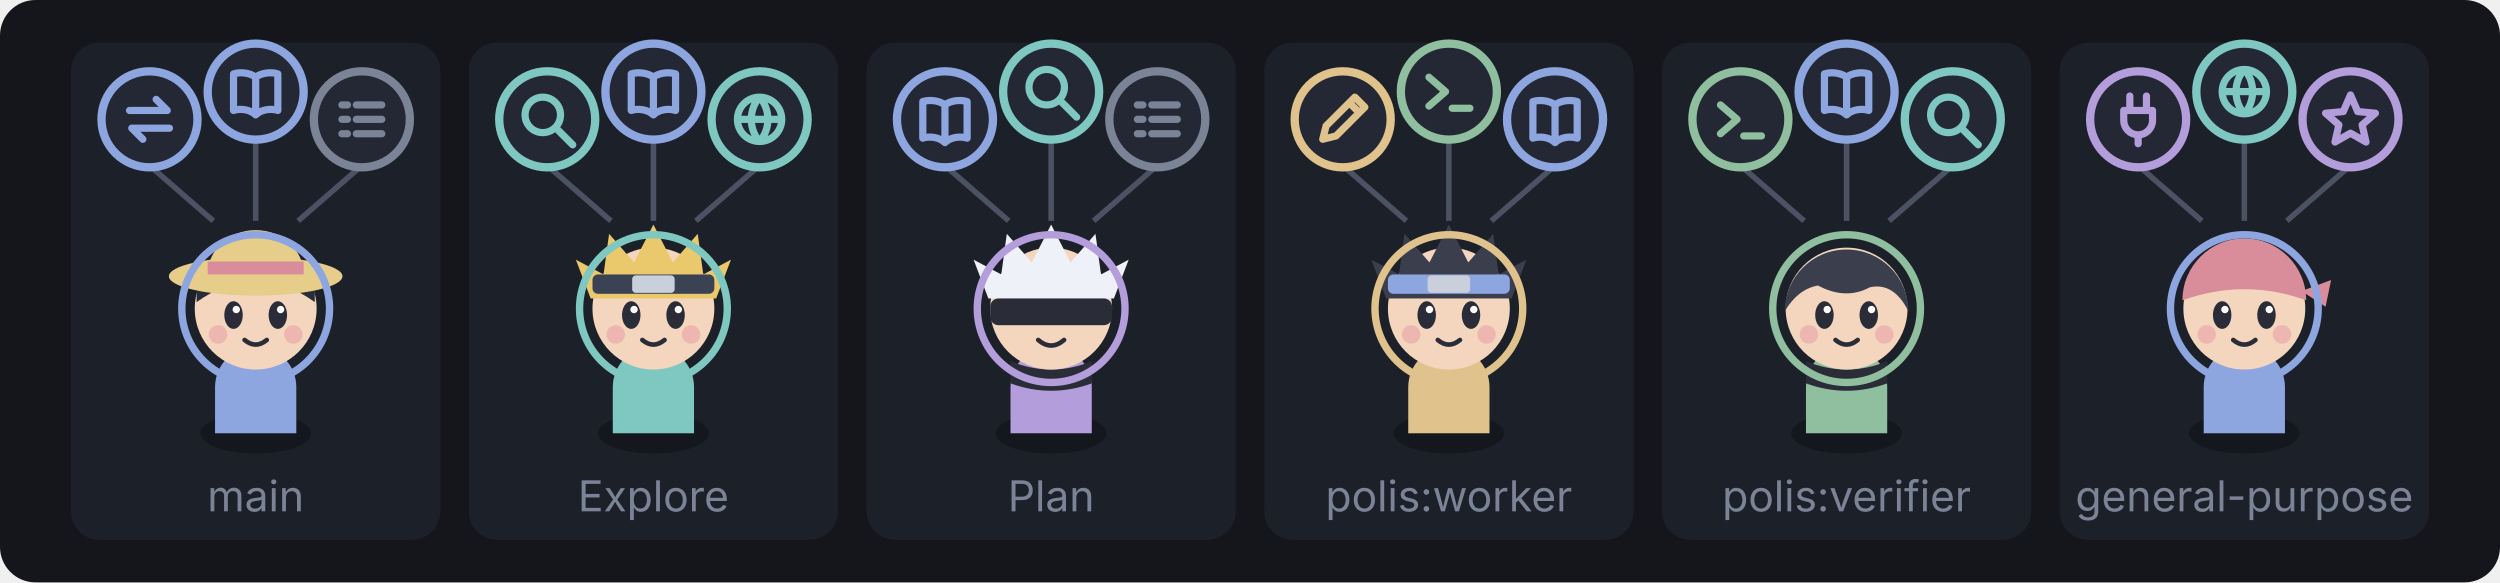
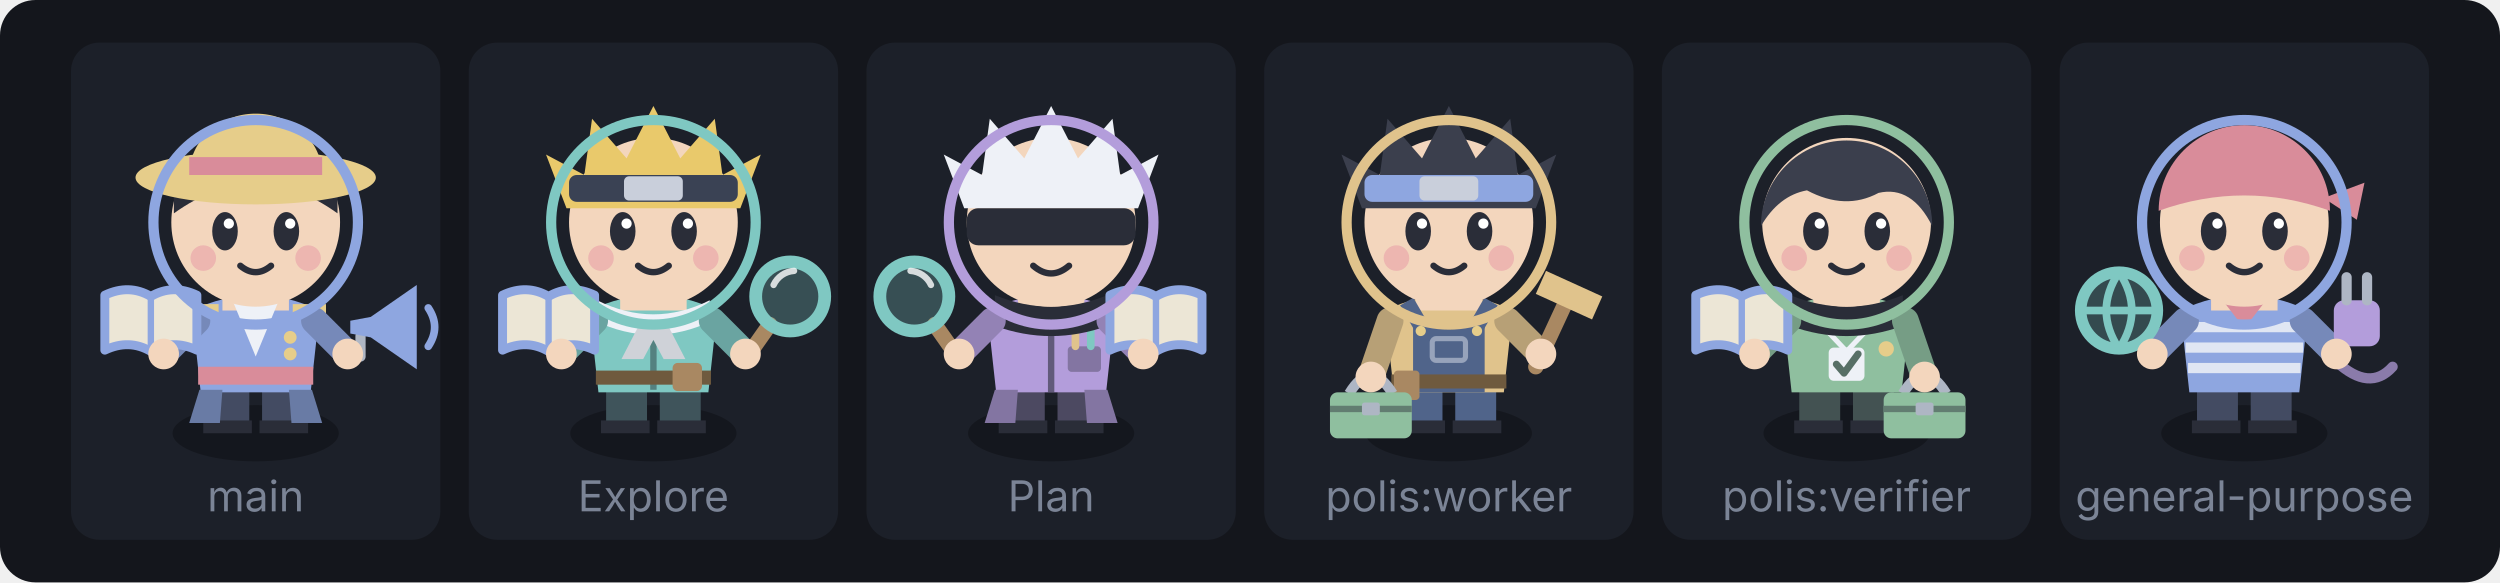
<svg xmlns="http://www.w3.org/2000/svg" viewBox="0 0 704 164" width="704" height="164">
  <rect width="704" height="164" rx="10" fill="#14161c" />
  <rect x="20" y="12" width="104" height="140" rx="8" fill="#1c2029" />
-   <g transform="translate(72 122) scale(2.6)">
-     <g transform="translate(0 0)">
-       <ellipse cx="0" cy="0" rx="6" ry="2.2" fill="#000" opacity=".28" />
-       <path d="M-4.4 0v-5a4.4 4.4 0 0 1 8.8 0V0z" fill="#8ea6e0" />
-       <circle cx="0" cy="-13.5" r="6.6" fill="#f3d6bd" />
-       <ellipse cx="-2.4" cy="-12.8" rx="1" ry="1.5" fill="#2a2d38" />
-       <circle cx="-2.1" cy="-13.4" r=".4" fill="#fff" />
-       <circle cx="-4.08" cy="-10.7" r="1" fill="#e79aa6" opacity=".55" />
-       <ellipse cx="2.4" cy="-12.8" rx="1" ry="1.5" fill="#2a2d38" />
-       <circle cx="2.7" cy="-13.4" r=".4" fill="#fff" />
-       <circle cx="4.08" cy="-10.7" r="1" fill="#e79aa6" opacity=".55" />
-       <path d="M-1.2-10.1q1.2 1 2.4 0" fill="none" stroke="#2a2d38" stroke-width=".5" stroke-linecap="round" />
-       <path d="M-6.4-14.2q6.4-4.6 12.8 0v-2.4h-12.8z" fill="#2a2d38" />
-       <ellipse cx="0" cy="-17" rx="9.4" ry="2.1" fill="#e6cd8a" />
-       <path d="M-5.2-17.2a5.2 4.8 0 0 1 10.4 0z" fill="#e6cd8a" />
-       <rect x="-5.2" y="-18.6" width="10.4" height="1.4" fill="#d98c9a" />
-       <circle cx="0" cy="-13.5" r="8" fill="none" stroke="#8ea6e0" stroke-width=".8">
-         <animate attributeName="r" values="8;12;8" dur="2.4s" repeatCount="indefinite" />
-         <animate attributeName="opacity" values=".7;0;.7" dur="2.4s" repeatCount="indefinite" />
-       </circle>
-       <line x1="-4.6" y1="-23" x2="-11.5" y2="-29" stroke="#4a5263" stroke-width=".6" />
-       <circle cx="-11.5" cy="-34" r="5.2" fill="#232834" stroke="#8ea6e0" stroke-width=".9" />
-       <path transform="translate(-15.1 -37.6) scale(0.6)" d="M2.4 4.4h6.8l-2-2M9.6 7.6H2.8l2 2" fill="none" stroke="#8ea6e0" stroke-width="1.3" stroke-linecap="round" stroke-linejoin="round" />
-       <line x1="0" y1="-23" x2="0" y2="-32" stroke="#4a5263" stroke-width=".6" />
-       <circle cx="0" cy="-37" r="5.2" fill="#232834" stroke="#8ea6e0" stroke-width=".9" />
-       <path transform="translate(-3.6 -40.6) scale(0.6)" d="M6 3.4v6.8M6 3.4C5 2.6 3.2 2.4 2 2.8v6.6c1.2-.4 3-.2 4 .8M6 3.4c1-.8 2.8-1 4-.6v6.6c-1.2-.4-3-.2-4 .8" fill="none" stroke="#8ea6e0" stroke-width="1.3" stroke-linecap="round" stroke-linejoin="round" />
-       <line x1="4.6" y1="-23" x2="11.5" y2="-29" stroke="#4a5263" stroke-width=".6" />
-       <circle cx="11.5" cy="-34" r="5.2" fill="#232834" stroke="#7b8496" stroke-width=".9" />
-       <path transform="translate(7.9 -37.6) scale(0.6)" d="M2.4 3.4h1M5 3.4h4.6M2.4 6h1M5 6h4.6M2.4 8.6h1M5 8.6h4.6" fill="none" stroke="#7b8496" stroke-width="1.3" stroke-linecap="round" stroke-linejoin="round" />
+   <g transform="translate(72 122) scale(3.6)">
+     <g transform="translate(0 0)">
+       <ellipse cx="0" cy="0" rx="6.5" ry="2.2" fill="#000" opacity=".28" />
+       <g>
+         <animateTransform attributeName="transform" type="translate" values="0 0;0 -1.4;0 0" dur="1.6s" repeatCount="indefinite" />
+         <path d="M-3.7-3.4h3.2v2.6h-3.2zM.5-3.4h3.2v2.6h-3.2z" fill="#434b62" />
+         <path d="M-4.1-1h3.8v1h-3.8zM.3-1h3.8v1h-3.8z" fill="#2a2d38" />
+         <path d="M-5-9.6q5-2.4 10 0l-.7 6.4h-8.6z" fill="#8ea6e0" />
+         <rect x="-2.6" y="-11.4" width="5.2" height="1.8" fill="#f3d6bd" />
+         <path d="M-1.9-10.6l1.9 4.6 1.9-4.6z" fill="#eef1f7" />
+         <rect x="-4.5" y="-5.2" width="9" height="1.4" fill="#d98c9a" />
+         <path d="M-5.5-10.1h2.6v1.1h-2.6zM2.9-10.1h2.6v1.1h-2.6z" fill="#e6cd8a" />
+         <path d="M-4.4-3.4l-.8 2.6h2.4l.2-2.6zM4.4-3.4l.8 2.6h-2.4l-.2-2.6z" fill="#697ba5" />
+         <circle cx="2.7" cy="-7.5" r=".5" fill="#e6cd8a" />
+         <circle cx="2.7" cy="-6.2" r=".5" fill="#e6cd8a" />
+         <g transform="translate(0 -3)">
+           <circle cx="0" cy="-13.5" r="6.6" fill="#f3d6bd" />
+           <ellipse cx="-2.4" cy="-12.8" rx="1" ry="1.5" fill="#2a2d38" />
+           <circle cx="-2.1" cy="-13.4" r=".4" fill="#fff" />
+           <circle cx="-4.1" cy="-10.7" r="1" fill="#e79aa6" opacity=".55" />
+           <ellipse cx="2.4" cy="-12.8" rx="1" ry="1.5" fill="#2a2d38" />
+           <circle cx="2.7" cy="-13.4" r=".4" fill="#fff" />
+           <circle cx="4.1" cy="-10.7" r="1" fill="#e79aa6" opacity=".55" />
+           <path d="M-1.2-10.1q1.2 1 2.4 0" fill="none" stroke="#2a2d38" stroke-width=".5" stroke-linecap="round" />
+           <path d="M-6.4-14.2q6.4-4.6 12.8 0v-2.4h-12.8z" fill="#2a2d38" />
+           <ellipse cx="0" cy="-17" rx="9.4" ry="2.1" fill="#e6cd8a" />
+           <path d="M-5.2-17.2a5.2 4.8 0 0 1 10.4 0z" fill="#e6cd8a" />
+           <rect x="-5.2" y="-18.6" width="10.4" height="1.4" fill="#d98c9a" />
+         </g>
+         <g transform="scale(-1 1)">
+           <line x1="4.6" y1="-8.8" x2="7.2" y2="-6.2" stroke="#7689b9" stroke-width="2.1" stroke-linecap="round" />
+           <g transform="translate(7.2 -6.2)">
+             <g>
+               <path d="M-2.6-4.6q1.9-.9 3.6.1 1.7-1 3.6-.1v4.3q-1.9-.9-3.6.1-1.7-1-3.6-.1z" fill="#ece6d6" stroke="#8ea6e0" stroke-width=".7" stroke-linejoin="round" />
+               <path d="M1-4.5v4.4" stroke="#8ea6e0" stroke-width=".5" />
+             </g>
+           </g>
+           <circle cx="7.2" cy="-6.2" r="1.2" fill="#f3d6bd" />
+         </g>
+         <g>
+           <line x1="4.6" y1="-8.8" x2="7.2" y2="-6.2" stroke="#7689b9" stroke-width="2.1" stroke-linecap="round" />
+           <g transform="translate(7.2 -6.2)">
+             <g>
+               <animateTransform attributeName="transform" type="rotate" values="-8;8;-8" dur="1.3s" repeatCount="indefinite" />
+               <path d="M1-1.4v1.6" stroke="#aeb6c4" stroke-width=".8" stroke-linecap="round" />
+               <path d="M.2-2.6l1.6-.3 3.6-2.5v6.6l-3.6-2.5-1.6-.3z" fill="#8ea6e0" />
+               <path d="M6.3-3.6q1 1.5 0 3" fill="none" stroke="#8ea6e0" stroke-width=".6" stroke-linecap="round" />
+             </g>
+           </g>
+           <circle cx="7.2" cy="-6.2" r="1.2" fill="#f3d6bd" />
+         </g>
+       </g>
+       <circle cx="0" cy="-16.5" r="8" fill="none" stroke="#8ea6e0" stroke-width=".8">
+         <animate attributeName="r" values="8;12;8" dur="2.4s" repeatCount="indefinite" />
+         <animate attributeName="opacity" values=".7;0;.7" dur="2.4s" repeatCount="indefinite" />
+       </circle>
    </g>
  </g>
  <text x="72" y="144" font-family="system-ui, -apple-system, 'Segoe UI', sans-serif" font-size="12" fill="#7b8496" text-anchor="middle">main</text>
  <rect x="132" y="12" width="104" height="140" rx="8" fill="#1c2029" />
-   <g transform="translate(184 122) scale(2.6)">
-     <g transform="translate(0 0)">
-       <ellipse cx="0" cy="0" rx="6" ry="2.2" fill="#000" opacity=".28" />
-       <path d="M-4.4 0v-5a4.4 4.4 0 0 1 8.8 0V0z" fill="#7fc8c2" />
-       <circle cx="0" cy="-13.5" r="6.6" fill="#f3d6bd" />
-       <ellipse cx="-2.4" cy="-12.8" rx="1" ry="1.5" fill="#2a2d38" />
-       <circle cx="-2.1" cy="-13.4" r=".4" fill="#fff" />
-       <circle cx="-4.08" cy="-10.7" r="1" fill="#e79aa6" opacity=".55" />
-       <ellipse cx="2.4" cy="-12.8" rx="1" ry="1.5" fill="#2a2d38" />
-       <circle cx="2.7" cy="-13.4" r=".4" fill="#fff" />
-       <circle cx="4.08" cy="-10.7" r="1" fill="#e79aa6" opacity=".55" />
-       <path d="M-1.2-10.1q1.2 1 2.4 0" fill="none" stroke="#2a2d38" stroke-width=".5" stroke-linecap="round" />
-       <path d="M-6.8-14.6l-1.6-4.2 3 1.6.6-4.4 2.7 3.1 2.1-4.1 2.1 4.1 2.7-3.1.6 4.4 3-1.6-1.6 4.2z" fill="#e9c96b" />
-       <rect x="-6.6" y="-17.2" width="13.2" height="2.1" rx=".6" fill="#3a4254" />
-       <rect x="-2.3" y="-17.1" width="4.6" height="1.9" rx=".4" fill="#c9cfdb" />
-       <circle cx="0" cy="-13.5" r="8" fill="none" stroke="#7fc8c2" stroke-width=".8">
-         <animate attributeName="r" values="8;12;8" dur="2.4s" repeatCount="indefinite" />
-         <animate attributeName="opacity" values=".7;0;.7" dur="2.4s" repeatCount="indefinite" />
-       </circle>
-       <line x1="-4.6" y1="-23" x2="-11.5" y2="-29" stroke="#4a5263" stroke-width=".6" />
-       <circle cx="-11.5" cy="-34" r="5.2" fill="#232834" stroke="#7fc8c2" stroke-width=".9" />
-       <path transform="translate(-15.1 -37.6) scale(0.6)" d="M8 8l2.6 2.6M8.4 5.2a3.2 3.2 0 1 1-6.4 0a3.2 3.2 0 0 1 6.4 0z" fill="none" stroke="#7fc8c2" stroke-width="1.3" stroke-linecap="round" stroke-linejoin="round" />
-       <line x1="0" y1="-23" x2="0" y2="-32" stroke="#4a5263" stroke-width=".6" />
-       <circle cx="0" cy="-37" r="5.2" fill="#232834" stroke="#8ea6e0" stroke-width=".9" />
-       <path transform="translate(-3.6 -40.6) scale(0.6)" d="M6 3.4v6.8M6 3.4C5 2.6 3.2 2.4 2 2.8v6.6c1.2-.4 3-.2 4 .8M6 3.4c1-.8 2.8-1 4-.6v6.6c-1.2-.4-3-.2-4 .8" fill="none" stroke="#8ea6e0" stroke-width="1.3" stroke-linecap="round" stroke-linejoin="round" />
-       <line x1="4.6" y1="-23" x2="11.5" y2="-29" stroke="#4a5263" stroke-width=".6" />
-       <circle cx="11.5" cy="-34" r="5.2" fill="#232834" stroke="#7fc8c2" stroke-width=".9" />
-       <path transform="translate(7.9 -37.6) scale(0.6)" d="M10 6a4 4 0 1 1-8 0a4 4 0 0 1 8 0zM2 6h8M6 2c-2 2.2-2 5.8 0 8M6 2c2 2.2 2 5.8 0 8" fill="none" stroke="#7fc8c2" stroke-width="1.3" stroke-linecap="round" stroke-linejoin="round" />
+   <g transform="translate(184 122) scale(3.6)">
+     <g transform="translate(0 0)">
+       <ellipse cx="0" cy="0" rx="6.5" ry="2.2" fill="#000" opacity=".28" />
+       <g>
+         <animateTransform attributeName="transform" type="translate" values="0 0;0 -1.4;0 0" dur="1.3s" repeatCount="indefinite" />
+         <path d="M-3.7-3.4h3.2v2.6h-3.2zM.5-3.4h3.2v2.6h-3.2z" fill="#3f545b" />
+         <path d="M-4.1-1h3.8v1h-3.8zM.3-1h3.8v1h-3.8z" fill="#2a2d38" />
+         <path d="M-5-9.6q5-2.4 10 0l-.7 6.4h-8.6z" fill="#7fc8c2" />
+         <rect x="-2.6" y="-11.4" width="5.2" height="1.8" fill="#f3d6bd" />
+         <path d="M0-9v5.6" stroke="#548180" stroke-width=".5" />
+         <rect x="-4.5" y="-4.9" width="9" height="1.1" fill="#6f5a3e" />
+         <rect x="1.5" y="-5.5" width="2.3" height="2.2" rx=".4" fill="#a98862" />
+         <path d="M-4.4-10.4q4.4 2.2 8.8 0l.2 1.6q-4.6 2.2-9.2 0z" fill="#eef1f7" />
+         <path d="M-1-8.7l-1.5 2.9h1.7l.8-1.5.8 1.5h1.7L1-8.7z" fill="#cfd2d8" />
+         <g transform="translate(0 -3)">
+           <circle cx="0" cy="-13.5" r="6.6" fill="#f3d6bd" />
+           <ellipse cx="-2.4" cy="-12.8" rx="1" ry="1.5" fill="#2a2d38" />
+           <circle cx="-2.1" cy="-13.4" r=".4" fill="#fff" />
+           <circle cx="-4.1" cy="-10.7" r="1" fill="#e79aa6" opacity=".55" />
+           <ellipse cx="2.4" cy="-12.8" rx="1" ry="1.5" fill="#2a2d38" />
+           <circle cx="2.7" cy="-13.4" r=".4" fill="#fff" />
+           <circle cx="4.1" cy="-10.7" r="1" fill="#e79aa6" opacity=".55" />
+           <path d="M-1.2-10.1q1.2 1 2.4 0" fill="none" stroke="#2a2d38" stroke-width=".5" stroke-linecap="round" />
+           <path d="M-6.8-14.6l-1.6-4.2 3 1.6.6-4.4 2.7 3.1 2.1-4.1 2.1 4.1 2.7-3.1.6 4.4 3-1.6-1.6 4.2z" fill="#e9c96b" />
+           <rect x="-6.6" y="-17.2" width="13.2" height="2.1" rx=".6" fill="#3a4254" />
+           <rect x="-2.3" y="-17.1" width="4.6" height="1.9" rx=".4" fill="#c9cfdb" />
+         </g>
+         <g transform="scale(-1 1)">
+           <line x1="4.6" y1="-8.8" x2="7.2" y2="-6.2" stroke="#6aa4a1" stroke-width="2.1" stroke-linecap="round" />
+           <g transform="translate(7.2 -6.2)">
+             <g>
+               <path d="M-2.6-4.6q1.9-.9 3.6.1 1.7-1 3.6-.1v4.3q-1.9-.9-3.6.1-1.7-1-3.6-.1z" fill="#ece6d6" stroke="#8ea6e0" stroke-width=".7" stroke-linejoin="round" />
+               <path d="M1-4.5v4.4" stroke="#8ea6e0" stroke-width=".5" />
+             </g>
+           </g>
+           <circle cx="7.2" cy="-6.2" r="1.2" fill="#f3d6bd" />
+         </g>
+         <g>
+           <line x1="4.6" y1="-8.8" x2="7.2" y2="-6.2" stroke="#6aa4a1" stroke-width="2.1" stroke-linecap="round" />
+           <g transform="translate(7.2 -6.2)">
+             <g>
+               <animateTransform attributeName="transform" type="rotate" values="-8;8;-8" dur="1.3s" repeatCount="indefinite" />
+               <line x1="0" y1=".4" x2="1.9" y2="-2.3" stroke="#a98862" stroke-width="1.2" stroke-linecap="round" />
+               <circle cx="3.5" cy="-4.5" r="2.7" fill="#7fc8c2" fill-opacity=".28" stroke="#7fc8c2" stroke-width="1" />
+               <path d="M2.2-5.4a1.9 1.9 0 0 1 1.6-1.1" fill="none" stroke="#fff" stroke-width=".5" stroke-linecap="round" opacity=".8" />
+             </g>
+           </g>
+           <circle cx="7.2" cy="-6.2" r="1.2" fill="#f3d6bd" />
+         </g>
+       </g>
+       <circle cx="0" cy="-16.5" r="8" fill="none" stroke="#7fc8c2" stroke-width=".8">
+         <animate attributeName="r" values="8;12;8" dur="2.4s" repeatCount="indefinite" />
+         <animate attributeName="opacity" values=".7;0;.7" dur="2.4s" repeatCount="indefinite" />
+       </circle>
    </g>
  </g>
  <text x="184" y="144" font-family="system-ui, -apple-system, 'Segoe UI', sans-serif" font-size="12" fill="#7b8496" text-anchor="middle">Explore</text>
  <rect x="244" y="12" width="104" height="140" rx="8" fill="#1c2029" />
-   <g transform="translate(296 122) scale(2.6)">
-     <g transform="translate(0 0)">
-       <ellipse cx="0" cy="0" rx="6" ry="2.2" fill="#000" opacity=".28" />
-       <path d="M-4.4 0v-5a4.4 4.4 0 0 1 8.8 0V0z" fill="#b39ddb" />
-       <path d="M-4.4-5.4v-2.4q4.4 1.8 8.8 0v2.4q-4.4 1.6-8.8 0z" fill="#2a2d38" />
-       <circle cx="0" cy="-13.5" r="6.6" fill="#f3d6bd" />
-       <path d="M-1.4-10.1q1.4 1.2 2.8 0" fill="none" stroke="#2a2d38" stroke-width=".5" stroke-linecap="round" />
-       <path d="M-6.8-14.6l-1.6-4.2 3 1.6.6-4.4 2.7 3.1 2.1-4.1 2.1 4.1 2.7-3.1.6 4.4 3-1.6-1.6 4.2z" fill="#eef1f7" />
-       <rect x="-6.6" y="-14.6" width="13.2" height="2.9" rx=".9" fill="#2a2d38" />
-       <circle cx="0" cy="-13.5" r="8" fill="none" stroke="#b39ddb" stroke-width=".8">
-         <animate attributeName="r" values="8;12;8" dur="2.4s" repeatCount="indefinite" />
-         <animate attributeName="opacity" values=".7;0;.7" dur="2.4s" repeatCount="indefinite" />
-       </circle>
-       <line x1="-4.6" y1="-23" x2="-11.5" y2="-29" stroke="#4a5263" stroke-width=".6" />
-       <circle cx="-11.5" cy="-34" r="5.2" fill="#232834" stroke="#8ea6e0" stroke-width=".9" />
-       <path transform="translate(-15.1 -37.6) scale(0.6)" d="M6 3.4v6.8M6 3.4C5 2.6 3.2 2.4 2 2.8v6.6c1.2-.4 3-.2 4 .8M6 3.4c1-.8 2.8-1 4-.6v6.6c-1.2-.4-3-.2-4 .8" fill="none" stroke="#8ea6e0" stroke-width="1.3" stroke-linecap="round" stroke-linejoin="round" />
-       <line x1="0" y1="-23" x2="0" y2="-32" stroke="#4a5263" stroke-width=".6" />
-       <circle cx="0" cy="-37" r="5.2" fill="#232834" stroke="#7fc8c2" stroke-width=".9" />
-       <path transform="translate(-3.6 -40.6) scale(0.6)" d="M8 8l2.6 2.6M8.4 5.2a3.2 3.2 0 1 1-6.4 0a3.2 3.2 0 0 1 6.4 0z" fill="none" stroke="#7fc8c2" stroke-width="1.3" stroke-linecap="round" stroke-linejoin="round" />
-       <line x1="4.6" y1="-23" x2="11.5" y2="-29" stroke="#4a5263" stroke-width=".6" />
-       <circle cx="11.5" cy="-34" r="5.2" fill="#232834" stroke="#7b8496" stroke-width=".9" />
-       <path transform="translate(7.9 -37.6) scale(0.6)" d="M2.4 3.4h1M5 3.4h4.6M2.4 6h1M5 6h4.6M2.4 8.6h1M5 8.6h4.6" fill="none" stroke="#7b8496" stroke-width="1.3" stroke-linecap="round" stroke-linejoin="round" />
+   <g transform="translate(296 122) scale(3.6)">
+     <g transform="translate(0 0)">
+       <ellipse cx="0" cy="0" rx="6.5" ry="2.2" fill="#000" opacity=".28" />
+       <g>
+         <animateTransform attributeName="transform" type="translate" values="0 0;0 -1.4;0 0" dur="1.6s" repeatCount="indefinite" />
+         <path d="M-3.7-3.4h3.2v2.6h-3.2zM.5-3.4h3.2v2.6h-3.2z" fill="#4c4961" />
+         <path d="M-4.1-1h3.8v1h-3.8zM.3-1h3.8v1h-3.8z" fill="#2a2d38" />
+         <path d="M-5-9.6q5-2.4 10 0l-.7 6.4h-8.6z" fill="#b39ddb" />
+         <rect x="-2.6" y="-11.4" width="5.2" height="1.8" fill="#f3d6bd" />
+         <path d="M0-8.4v5.2" stroke="#2a2d38" stroke-width=".5" opacity=".6" />
+         <path d="M-4.4-3.4l-.8 2.6h2.4l.2-2.6zM4.4-3.4l.8 2.6h-2.4l-.2-2.6z" fill="#8375a2" />
+         <rect x="1.3" y="-6.8" width="2.6" height="2" rx=".3" fill="#8375a2" />
+         <path d="M1.9-6.8v-1.2" stroke="#e0c38c" stroke-width=".6" stroke-linecap="round" />
+         <path d="M3.1-6.8v-1.2" stroke="#7fc8c2" stroke-width=".6" stroke-linecap="round" />
+         <g transform="translate(0 -3)">
+           <path d="M-4.4-5.4v-2.4q4.4 1.8 8.8 0v2.4q-4.4 1.6-8.8 0z" fill="#2a2d38" />
+           <circle cx="0" cy="-13.5" r="6.6" fill="#f3d6bd" />
+           <path d="M-1.4-10.1q1.4 1.2 2.8 0" fill="none" stroke="#2a2d38" stroke-width=".5" stroke-linecap="round" />
+           <path d="M-6.8-14.6l-1.6-4.2 3 1.6.6-4.4 2.7 3.1 2.1-4.1 2.1 4.1 2.7-3.1.6 4.4 3-1.6-1.6 4.2z" fill="#eef1f7" />
+           <rect x="-6.6" y="-14.6" width="13.2" height="2.9" rx=".9" fill="#2a2d38" />
+         </g>
+         <g transform="scale(-1 1)">
+           <line x1="4.6" y1="-8.8" x2="7.2" y2="-6.2" stroke="#9382b5" stroke-width="2.1" stroke-linecap="round" />
+           <g transform="translate(7.2 -6.2)">
+             <g>
+               <line x1="0" y1=".4" x2="1.9" y2="-2.3" stroke="#a98862" stroke-width="1.2" stroke-linecap="round" />
+               <circle cx="3.5" cy="-4.5" r="2.7" fill="#7fc8c2" fill-opacity=".28" stroke="#7fc8c2" stroke-width="1" />
+               <path d="M2.2-5.4a1.9 1.9 0 0 1 1.6-1.1" fill="none" stroke="#fff" stroke-width=".5" stroke-linecap="round" opacity=".8" />
+             </g>
+           </g>
+           <circle cx="7.2" cy="-6.2" r="1.2" fill="#f3d6bd" />
+         </g>
+         <g>
+           <line x1="4.6" y1="-8.8" x2="7.2" y2="-6.2" stroke="#9382b5" stroke-width="2.1" stroke-linecap="round" />
+           <g transform="translate(7.2 -6.2)">
+             <g>
+               <animateTransform attributeName="transform" type="rotate" values="-8;8;-8" dur="1.3s" repeatCount="indefinite" />
+               <path d="M-2.6-4.6q1.9-.9 3.6.1 1.7-1 3.6-.1v4.3q-1.9-.9-3.6.1-1.7-1-3.6-.1z" fill="#ece6d6" stroke="#8ea6e0" stroke-width=".7" stroke-linejoin="round" />
+               <path d="M1-4.5v4.4" stroke="#8ea6e0" stroke-width=".5" />
+             </g>
+           </g>
+           <circle cx="7.2" cy="-6.2" r="1.2" fill="#f3d6bd" />
+         </g>
+       </g>
+       <circle cx="0" cy="-16.5" r="8" fill="none" stroke="#b39ddb" stroke-width=".8">
+         <animate attributeName="r" values="8;12;8" dur="2.4s" repeatCount="indefinite" />
+         <animate attributeName="opacity" values=".7;0;.7" dur="2.4s" repeatCount="indefinite" />
+       </circle>
    </g>
  </g>
  <text x="296" y="144" font-family="system-ui, -apple-system, 'Segoe UI', sans-serif" font-size="12" fill="#7b8496" text-anchor="middle">Plan</text>
  <rect x="356" y="12" width="104" height="140" rx="8" fill="#1c2029" />
-   <g transform="translate(408 122) scale(2.6)">
-     <g transform="translate(0 0)">
-       <ellipse cx="0" cy="0" rx="6" ry="2.2" fill="#000" opacity=".28" />
-       <path d="M-4.4 0v-5a4.4 4.4 0 0 1 8.8 0V0z" fill="#e0c38c" />
-       <circle cx="0" cy="-13.5" r="6.6" fill="#f3d6bd" />
-       <ellipse cx="-2.4" cy="-12.8" rx="1" ry="1.5" fill="#2a2d38" />
-       <circle cx="-2.1" cy="-13.4" r=".4" fill="#fff" />
-       <circle cx="-4.08" cy="-10.7" r="1" fill="#e79aa6" opacity=".55" />
-       <ellipse cx="2.4" cy="-12.8" rx="1" ry="1.5" fill="#2a2d38" />
-       <circle cx="2.7" cy="-13.4" r=".4" fill="#fff" />
-       <circle cx="4.08" cy="-10.7" r="1" fill="#e79aa6" opacity=".55" />
-       <path d="M-1.2-10.1q1.2 1 2.4 0" fill="none" stroke="#2a2d38" stroke-width=".5" stroke-linecap="round" />
-       <path d="M-6.8-14.6l-1.6-4.2 3 1.6.6-4.4 2.7 3.1 2.1-4.1 2.1 4.1 2.7-3.1.6 4.4 3-1.6-1.6 4.2z" fill="#3b3f4d" />
-       <rect x="-6.6" y="-17.2" width="13.2" height="2.1" rx=".6" fill="#8ea6e0" />
-       <rect x="-2.3" y="-17.1" width="4.6" height="1.9" rx=".4" fill="#c9cfdb" />
-       <circle cx="0" cy="-13.5" r="8" fill="none" stroke="#e0c38c" stroke-width=".8">
-         <animate attributeName="r" values="8;12;8" dur="2.4s" repeatCount="indefinite" />
-         <animate attributeName="opacity" values=".7;0;.7" dur="2.4s" repeatCount="indefinite" />
-       </circle>
-       <line x1="-4.6" y1="-23" x2="-11.5" y2="-29" stroke="#4a5263" stroke-width=".6" />
-       <circle cx="-11.5" cy="-34" r="5.2" fill="#232834" stroke="#e0c38c" stroke-width=".9" />
-       <path transform="translate(-15.1 -37.6) scale(0.6)" d="M2.4 9.6l.6-2.4 5.2-5.2 1.8 1.8-5.2 5.2zM7.2 3l1.8 1.8" fill="none" stroke="#e0c38c" stroke-width="1.3" stroke-linecap="round" stroke-linejoin="round" />
-       <line x1="0" y1="-23" x2="0" y2="-32" stroke="#4a5263" stroke-width=".6" />
-       <circle cx="0" cy="-37" r="5.2" fill="#232834" stroke="#8fbf9f" stroke-width=".9" />
-       <path transform="translate(-3.6 -40.6) scale(0.6)" d="M2.4 3.4l3 2.6-3 2.6M6.6 9h3.2" fill="none" stroke="#8fbf9f" stroke-width="1.3" stroke-linecap="round" stroke-linejoin="round" />
-       <line x1="4.6" y1="-23" x2="11.5" y2="-29" stroke="#4a5263" stroke-width=".6" />
-       <circle cx="11.5" cy="-34" r="5.2" fill="#232834" stroke="#8ea6e0" stroke-width=".9" />
-       <path transform="translate(7.9 -37.6) scale(0.6)" d="M6 3.4v6.8M6 3.4C5 2.6 3.2 2.4 2 2.8v6.6c1.2-.4 3-.2 4 .8M6 3.4c1-.8 2.8-1 4-.6v6.6c-1.2-.4-3-.2-4 .8" fill="none" stroke="#8ea6e0" stroke-width="1.3" stroke-linecap="round" stroke-linejoin="round" />
+   <g transform="translate(408 122) scale(3.6)">
+     <g transform="translate(0 0)">
+       <ellipse cx="0" cy="0" rx="6.5" ry="2.2" fill="#000" opacity=".28" />
+       <g>
+         <animateTransform attributeName="transform" type="translate" values="0 0;0 -1.4;0 0" dur="1.3s" repeatCount="indefinite" />
+         <path d="M-3.7-3.4h3.2v2.6h-3.2zM.5-3.4h3.2v2.6h-3.2z" fill="#50648a" />
+         <path d="M-4.1-1h3.8v1h-3.8zM.3-1h3.8v1h-3.8z" fill="#2a2d38" />
+         <path d="M-5-9.6q5-2.4 10 0l-.7 6.4h-8.6z" fill="#e0c38c" />
+         <rect x="-2.6" y="-11.4" width="5.2" height="1.8" fill="#f3d6bd" />
+         <path d="M-2.2-8.4L-3.3-10.3M2.2-8.4L3.3-10.3" stroke="#50648a" stroke-width="1.2" />
+         <rect x="-2.8" y="-8.4" width="5.6" height="5.2" fill="#50648a" />
+         <rect x="-1.3" y="-7.4" width="2.6" height="1.7" rx=".3" fill="none" stroke="#97a3bb" stroke-width=".4" />
+         <circle cx="-2.2" cy="-8" r=".4" fill="#e6cd8a" />
+         <circle cx="2.2" cy="-8" r=".4" fill="#e6cd8a" />
+         <rect x="-4.5" y="-4.6" width="9" height="1.1" fill="#6f5a3e" />
+         <rect x="-4.3" y="-4.9" width="2" height="2.3" rx=".3" fill="#a98862" />
+         <g transform="translate(0 -3)">
+           <circle cx="0" cy="-13.5" r="6.6" fill="#f3d6bd" />
+           <ellipse cx="-2.4" cy="-12.8" rx="1" ry="1.5" fill="#2a2d38" />
+           <circle cx="-2.1" cy="-13.4" r=".4" fill="#fff" />
+           <circle cx="-4.1" cy="-10.7" r="1" fill="#e79aa6" opacity=".55" />
+           <ellipse cx="2.4" cy="-12.8" rx="1" ry="1.5" fill="#2a2d38" />
+           <circle cx="2.7" cy="-13.4" r=".4" fill="#fff" />
+           <circle cx="4.1" cy="-10.7" r="1" fill="#e79aa6" opacity=".55" />
+           <path d="M-1.2-10.1q1.2 1 2.4 0" fill="none" stroke="#2a2d38" stroke-width=".5" stroke-linecap="round" />
+           <path d="M-6.8-14.6l-1.6-4.2 3 1.6.6-4.4 2.7 3.1 2.1-4.1 2.1 4.1 2.7-3.1.6 4.4 3-1.6-1.6 4.2z" fill="#3b3f4d" />
+           <rect x="-6.6" y="-17.2" width="13.2" height="2.1" rx=".6" fill="#8ea6e0" />
+           <rect x="-2.3" y="-17.1" width="4.6" height="1.9" rx=".4" fill="#c9cfdb" />
+         </g>
+         <g transform="scale(-1 1)">
+           <line x1="4.6" y1="-8.8" x2="6.1" y2="-4.4" stroke="#b7a076" stroke-width="2.1" stroke-linecap="round" />
+           <g transform="translate(6.1 -4.4)">
+             <g>
+               <path d="M-1.7 1.3q1.7-2.8 3.4 0" fill="none" stroke="#aeb6c4" stroke-width=".8" />
+               <rect x="-3.2" y="1.2" width="6.4" height="3.6" rx=".6" fill="#8fbf9f" />
+               <path d="M-3.2 2.5h6.4" stroke="#627d71" stroke-width=".5" />
+               <rect x="-.7" y="2" width="1.4" height="1" rx=".2" fill="#aeb6c4" />
+             </g>
+           </g>
+           <circle cx="6.1" cy="-4.4" r="1.2" fill="#f3d6bd" />
+         </g>
+         <g>
+           <line x1="4.6" y1="-8.8" x2="7.2" y2="-6.2" stroke="#b7a076" stroke-width="2.1" stroke-linecap="round" />
+           <g transform="translate(7.2 -6.2)">
+             <g>
+               <animateTransform attributeName="transform" type="rotate" values="-8;8;-8" dur="1.3s" repeatCount="indefinite" />
+               <line x1="-.4" y1="1" x2="2.2" y2="-4.6" stroke="#a98862" stroke-width="1.2" stroke-linecap="round" />
+               <path d="M.4-6.5L4.8-4.5 4-2.7-.4-4.7z" fill="#e0c38c" />
+             </g>
+           </g>
+           <circle cx="7.2" cy="-6.2" r="1.2" fill="#f3d6bd" />
+         </g>
+       </g>
+       <circle cx="0" cy="-16.5" r="8" fill="none" stroke="#e0c38c" stroke-width=".8">
+         <animate attributeName="r" values="8;12;8" dur="2.4s" repeatCount="indefinite" />
+         <animate attributeName="opacity" values=".7;0;.7" dur="2.4s" repeatCount="indefinite" />
+       </circle>
    </g>
  </g>
  <text x="408" y="144" font-family="system-ui, -apple-system, 'Segoe UI', sans-serif" font-size="12" fill="#7b8496" text-anchor="middle">polis:worker</text>
  <rect x="468" y="12" width="104" height="140" rx="8" fill="#1c2029" />
-   <g transform="translate(520 122) scale(2.6)">
-     <g transform="translate(0 0)">
-       <ellipse cx="0" cy="0" rx="6" ry="2.2" fill="#000" opacity=".28" />
-       <path d="M-4.4 0v-5a4.4 4.4 0 0 1 8.8 0V0z" fill="#8fbf9f" />
-       <path d="M-4.4-5.4v-2.4q4.4 1.8 8.8 0v2.4q-4.4 1.6-8.8 0z" fill="#2a2d38" />
-       <circle cx="0" cy="-13.5" r="6.6" fill="#f3d6bd" />
-       <ellipse cx="-2.4" cy="-12.8" rx="1" ry="1.5" fill="#2a2d38" />
-       <circle cx="-2.1" cy="-13.4" r=".4" fill="#fff" />
-       <circle cx="-4.08" cy="-10.7" r="1" fill="#e79aa6" opacity=".55" />
-       <ellipse cx="2.4" cy="-12.8" rx="1" ry="1.5" fill="#2a2d38" />
-       <circle cx="2.7" cy="-13.4" r=".4" fill="#fff" />
-       <circle cx="4.08" cy="-10.7" r="1" fill="#e79aa6" opacity=".55" />
-       <path d="M-1.2-10.1q1.2 1 2.4 0" fill="none" stroke="#2a2d38" stroke-width=".5" stroke-linecap="round" />
-       <path d="M-6.7-13.2a6.7 6.7 0 0 1 13.4 0q-1.6-3.2-4.2-2.6-2.6 1.4-5.6-.2-2.2.4-3.6 2.8z" fill="#3b3f4d" />
-       <circle cx="0" cy="-13.5" r="8" fill="none" stroke="#8fbf9f" stroke-width=".8">
-         <animate attributeName="r" values="8;12;8" dur="2.4s" repeatCount="indefinite" />
-         <animate attributeName="opacity" values=".7;0;.7" dur="2.4s" repeatCount="indefinite" />
-       </circle>
-       <line x1="-4.6" y1="-23" x2="-11.5" y2="-29" stroke="#4a5263" stroke-width=".6" />
-       <circle cx="-11.5" cy="-34" r="5.2" fill="#232834" stroke="#8fbf9f" stroke-width=".9" />
-       <path transform="translate(-15.1 -37.6) scale(0.6)" d="M2.4 3.4l3 2.6-3 2.6M6.6 9h3.2" fill="none" stroke="#8fbf9f" stroke-width="1.3" stroke-linecap="round" stroke-linejoin="round" />
-       <line x1="0" y1="-23" x2="0" y2="-32" stroke="#4a5263" stroke-width=".6" />
-       <circle cx="0" cy="-37" r="5.2" fill="#232834" stroke="#8ea6e0" stroke-width=".9" />
-       <path transform="translate(-3.6 -40.6) scale(0.6)" d="M6 3.4v6.8M6 3.4C5 2.6 3.2 2.4 2 2.8v6.6c1.2-.4 3-.2 4 .8M6 3.4c1-.8 2.8-1 4-.6v6.6c-1.2-.4-3-.2-4 .8" fill="none" stroke="#8ea6e0" stroke-width="1.3" stroke-linecap="round" stroke-linejoin="round" />
-       <line x1="4.6" y1="-23" x2="11.5" y2="-29" stroke="#4a5263" stroke-width=".6" />
-       <circle cx="11.5" cy="-34" r="5.2" fill="#232834" stroke="#7fc8c2" stroke-width=".9" />
-       <path transform="translate(7.9 -37.6) scale(0.6)" d="M8 8l2.6 2.6M8.4 5.2a3.2 3.2 0 1 1-6.4 0a3.2 3.2 0 0 1 6.4 0z" fill="none" stroke="#7fc8c2" stroke-width="1.3" stroke-linecap="round" stroke-linejoin="round" />
+   <g transform="translate(520 122) scale(3.6)">
+     <g transform="translate(0 0)">
+       <ellipse cx="0" cy="0" rx="6.5" ry="2.2" fill="#000" opacity=".28" />
+       <g>
+         <animateTransform attributeName="transform" type="translate" values="0 0;0 -1.4;0 0" dur="1.6s" repeatCount="indefinite" />
+         <path d="M-3.7-3.4h3.2v2.6h-3.2zM.5-3.4h3.2v2.6h-3.2z" fill="#435252" />
+         <path d="M-4.1-1h3.8v1h-3.8zM.3-1h3.8v1h-3.8z" fill="#2a2d38" />
+         <path d="M-5-9.6q5-2.4 10 0l-.7 6.4h-8.6z" fill="#8fbf9f" />
+         <rect x="-2.6" y="-11.4" width="5.2" height="1.8" fill="#f3d6bd" />
+         <path d="M-1.7-8.2L0-6.4 1.7-8.2" fill="none" stroke="#eef1f7" stroke-width=".4" />
+         <rect x="-1.4" y="-6.7" width="2.8" height="2.6" rx=".4" fill="#eef1f7" />
+         <path d="M-.8-5.4l.6.7 1.1-1.5" fill="none" stroke="#576f66" stroke-width=".55" stroke-linecap="round" stroke-linejoin="round" />
+         <circle cx="3.1" cy="-6.6" r=".6" fill="#e6cd8a" />
+         <g transform="translate(0 -3)">
+           <path d="M-4.4-5.4v-2.4q4.4 1.8 8.8 0v2.4q-4.4 1.6-8.8 0z" fill="#2a2d38" />
+           <circle cx="0" cy="-13.5" r="6.6" fill="#f3d6bd" />
+           <ellipse cx="-2.4" cy="-12.8" rx="1" ry="1.5" fill="#2a2d38" />
+           <circle cx="-2.1" cy="-13.4" r=".4" fill="#fff" />
+           <circle cx="-4.1" cy="-10.7" r="1" fill="#e79aa6" opacity=".55" />
+           <ellipse cx="2.4" cy="-12.8" rx="1" ry="1.5" fill="#2a2d38" />
+           <circle cx="2.7" cy="-13.4" r=".4" fill="#fff" />
+           <circle cx="4.1" cy="-10.7" r="1" fill="#e79aa6" opacity=".55" />
+           <path d="M-1.2-10.1q1.2 1 2.4 0" fill="none" stroke="#2a2d38" stroke-width=".5" stroke-linecap="round" />
+           <path d="M-6.7-13.2a6.7 6.7 0 0 1 13.4 0q-1.6-3.2-4.2-2.6-2.6 1.4-5.6-.2-2.2.4-3.6 2.8z" fill="#3b3f4d" />
+         </g>
+         <g transform="scale(-1 1)">
+           <line x1="4.6" y1="-8.8" x2="7.2" y2="-6.2" stroke="#769d85" stroke-width="2.1" stroke-linecap="round" />
+           <g transform="translate(7.2 -6.2)">
+             <g>
+               <path d="M-2.6-4.6q1.9-.9 3.6.1 1.7-1 3.6-.1v4.3q-1.9-.9-3.6.1-1.7-1-3.6-.1z" fill="#ece6d6" stroke="#8ea6e0" stroke-width=".7" stroke-linejoin="round" />
+               <path d="M1-4.5v4.4" stroke="#8ea6e0" stroke-width=".5" />
+             </g>
+           </g>
+           <circle cx="7.2" cy="-6.2" r="1.2" fill="#f3d6bd" />
+         </g>
+         <g>
+           <line x1="4.6" y1="-8.8" x2="6.1" y2="-4.4" stroke="#769d85" stroke-width="2.1" stroke-linecap="round" />
+           <g transform="translate(6.1 -4.4)">
+             <g>
+               <animateTransform attributeName="transform" type="rotate" values="-8;8;-8" dur="1.3s" repeatCount="indefinite" />
+               <path d="M-1.7 1.3q1.7-2.8 3.4 0" fill="none" stroke="#aeb6c4" stroke-width=".8" />
+               <rect x="-3.2" y="1.2" width="6.4" height="3.6" rx=".6" fill="#8fbf9f" />
+               <path d="M-3.2 2.5h6.4" stroke="#627d71" stroke-width=".5" />
+               <rect x="-.7" y="2" width="1.4" height="1" rx=".2" fill="#aeb6c4" />
+             </g>
+           </g>
+           <circle cx="6.1" cy="-4.4" r="1.2" fill="#f3d6bd" />
+         </g>
+       </g>
+       <circle cx="0" cy="-16.5" r="8" fill="none" stroke="#8fbf9f" stroke-width=".8">
+         <animate attributeName="r" values="8;12;8" dur="2.4s" repeatCount="indefinite" />
+         <animate attributeName="opacity" values=".7;0;.7" dur="2.4s" repeatCount="indefinite" />
+       </circle>
    </g>
  </g>
  <text x="520" y="144" font-family="system-ui, -apple-system, 'Segoe UI', sans-serif" font-size="12" fill="#7b8496" text-anchor="middle">polis:verifier</text>
  <rect x="580" y="12" width="104" height="140" rx="8" fill="#1c2029" />
-   <g transform="translate(632 122) scale(2.6)">
-     <g transform="translate(0 0)">
-       <ellipse cx="0" cy="0" rx="6" ry="2.2" fill="#000" opacity=".28" />
-       <path d="M-4.4 0v-5a4.4 4.4 0 0 1 8.8 0V0z" fill="#8ea6e0" />
-       <circle cx="0" cy="-13.5" r="6.6" fill="#f3d6bd" />
-       <ellipse cx="-2.4" cy="-12.8" rx="1" ry="1.5" fill="#2a2d38" />
-       <circle cx="-2.1" cy="-13.4" r=".4" fill="#fff" />
-       <circle cx="-4.08" cy="-10.7" r="1" fill="#e79aa6" opacity=".55" />
-       <ellipse cx="2.4" cy="-12.8" rx="1" ry="1.5" fill="#2a2d38" />
-       <circle cx="2.7" cy="-13.4" r=".4" fill="#fff" />
-       <circle cx="4.08" cy="-10.7" r="1" fill="#e79aa6" opacity=".55" />
-       <path d="M-1.2-10.1q1.2 1 2.4 0" fill="none" stroke="#2a2d38" stroke-width=".5" stroke-linecap="round" />
-       <path d="M-6.7-14.4a6.7 6.7 0 0 1 13.4 0q-6.7-2.4-13.4 0z" fill="#d98c9a" />
-       <path d="M6.2-15.4l3.2-1.2-.6 2.9z" fill="#d98c9a" />
-       <circle cx="0" cy="-13.5" r="8" fill="none" stroke="#8ea6e0" stroke-width=".8">
-         <animate attributeName="r" values="8;12;8" dur="2.4s" repeatCount="indefinite" />
-         <animate attributeName="opacity" values=".7;0;.7" dur="2.4s" repeatCount="indefinite" />
-       </circle>
-       <line x1="-4.6" y1="-23" x2="-11.5" y2="-29" stroke="#4a5263" stroke-width=".6" />
-       <circle cx="-11.5" cy="-34" r="5.2" fill="#232834" stroke="#b39ddb" stroke-width=".9" />
-       <path transform="translate(-15.1 -37.6) scale(0.6)" d="M4.5 1.8v2.6M7.5 1.8v2.6M3.4 4.4h5.2v1.8a2.6 2.6 0 0 1-5.2 0zM6 8.8v1.6" fill="none" stroke="#b39ddb" stroke-width="1.3" stroke-linecap="round" stroke-linejoin="round" />
-       <line x1="0" y1="-23" x2="0" y2="-32" stroke="#4a5263" stroke-width=".6" />
-       <circle cx="0" cy="-37" r="5.2" fill="#232834" stroke="#7fc8c2" stroke-width=".9" />
-       <path transform="translate(-3.6 -40.6) scale(0.6)" d="M10 6a4 4 0 1 1-8 0a4 4 0 0 1 8 0zM2 6h8M6 2c-2 2.2-2 5.8 0 8M6 2c2 2.2 2 5.8 0 8" fill="none" stroke="#7fc8c2" stroke-width="1.3" stroke-linecap="round" stroke-linejoin="round" />
-       <line x1="4.6" y1="-23" x2="11.5" y2="-29" stroke="#4a5263" stroke-width=".6" />
-       <circle cx="11.5" cy="-34" r="5.2" fill="#232834" stroke="#b39ddb" stroke-width=".9" />
-       <path transform="translate(7.9 -37.6) scale(0.6)" d="M6 1.6l1.3 3 3.2.3-2.4 2.1.7 3.1L6 8.5 3.2 10.1l.7-3.1L1.5 4.9l3.2-.3z" fill="none" stroke="#b39ddb" stroke-width="1.3" stroke-linecap="round" stroke-linejoin="round" />
+   <g transform="translate(632 122) scale(3.6)">
+     <g transform="translate(0 0)">
+       <ellipse cx="0" cy="0" rx="6.5" ry="2.2" fill="#000" opacity=".28" />
+       <g>
+         <animateTransform attributeName="transform" type="translate" values="0 0;0 -1.4;0 0" dur="1s" repeatCount="indefinite" />
+         <path d="M-3.7-3.4h3.2v2.6h-3.2zM.5-3.4h3.2v2.6h-3.2z" fill="#434b62" />
+         <path d="M-4.1-1h3.8v1h-3.8zM.3-1h3.8v1h-3.8z" fill="#2a2d38" />
+         <path d="M-5-9.6q5-2.4 10 0l-.7 6.4h-8.6z" fill="#8ea6e0" />
+         <rect x="-2.6" y="-11.4" width="5.2" height="1.8" fill="#f3d6bd" />
+         <path d="M-4.8-8.3h9.6M-4.6-6.7h9.2M-4.4-5.1h8.8" stroke="#eef1f7" stroke-width=".8" opacity=".85" />
+         <path d="M-1.7-10.4L0-8.2 1.7-10.4z" fill="#d98c9a" />
+         <g transform="translate(0 -3)">
+           <circle cx="0" cy="-13.5" r="6.6" fill="#f3d6bd" />
+           <ellipse cx="-2.4" cy="-12.8" rx="1" ry="1.5" fill="#2a2d38" />
+           <circle cx="-2.1" cy="-13.4" r=".4" fill="#fff" />
+           <circle cx="-4.1" cy="-10.7" r="1" fill="#e79aa6" opacity=".55" />
+           <ellipse cx="2.4" cy="-12.8" rx="1" ry="1.5" fill="#2a2d38" />
+           <circle cx="2.7" cy="-13.4" r=".4" fill="#fff" />
+           <circle cx="4.1" cy="-10.7" r="1" fill="#e79aa6" opacity=".55" />
+           <path d="M-1.2-10.1q1.2 1 2.4 0" fill="none" stroke="#2a2d38" stroke-width=".5" stroke-linecap="round" />
+           <path d="M-6.7-14.4a6.7 6.7 0 0 1 13.4 0q-6.7-2.4-13.4 0z" fill="#d98c9a" />
+           <path d="M6.2-15.4l3.2-1.2-.6 2.9z" fill="#d98c9a" />
+         </g>
+         <g transform="scale(-1 1)">
+           <line x1="4.6" y1="-8.8" x2="7.2" y2="-6.2" stroke="#7689b9" stroke-width="2.1" stroke-linecap="round" />
+           <g transform="translate(7.2 -6.2)">
+             <g>
+               <circle cx="2.6" cy="-3.4" r="3" fill="#7fc8c2" fill-opacity=".25" stroke="#7fc8c2" stroke-width=".9" />
+               <path d="M-.4-3.4h6M2.6-6.4q-2 3 0 6M2.6-6.4q2 3 0 6" fill="none" stroke="#7fc8c2" stroke-width=".6" />
+             </g>
+           </g>
+           <circle cx="7.2" cy="-6.2" r="1.2" fill="#f3d6bd" />
+         </g>
+         <g>
+           <line x1="4.6" y1="-8.8" x2="7.2" y2="-6.2" stroke="#7689b9" stroke-width="2.1" stroke-linecap="round" />
+           <g transform="translate(7.2 -6.2)">
+             <g>
+               <animateTransform attributeName="transform" type="rotate" values="-8;8;-8" dur="1.3s" repeatCount="indefinite" />
+               <path d="M0 .6q2.6 2.4 4.4.4" fill="none" stroke="#8a7baa" stroke-width=".8" stroke-linecap="round" />
+               <rect x="-.2" y="-4.2" width="3.6" height="3.6" rx=".8" fill="#b39ddb" />
+               <path d="M.8-4.2v-1.8M2.4-4.2v-1.8" stroke="#aeb6c4" stroke-width=".8" stroke-linecap="round" />
+             </g>
+           </g>
+           <circle cx="7.2" cy="-6.2" r="1.2" fill="#f3d6bd" />
+         </g>
+       </g>
+       <circle cx="0" cy="-16.5" r="8" fill="none" stroke="#8ea6e0" stroke-width=".8">
+         <animate attributeName="r" values="8;12;8" dur="2.4s" repeatCount="indefinite" />
+         <animate attributeName="opacity" values=".7;0;.7" dur="2.4s" repeatCount="indefinite" />
+       </circle>
    </g>
  </g>
  <text x="632" y="144" font-family="system-ui, -apple-system, 'Segoe UI', sans-serif" font-size="12" fill="#7b8496" text-anchor="middle">general-purpose</text>
</svg>
